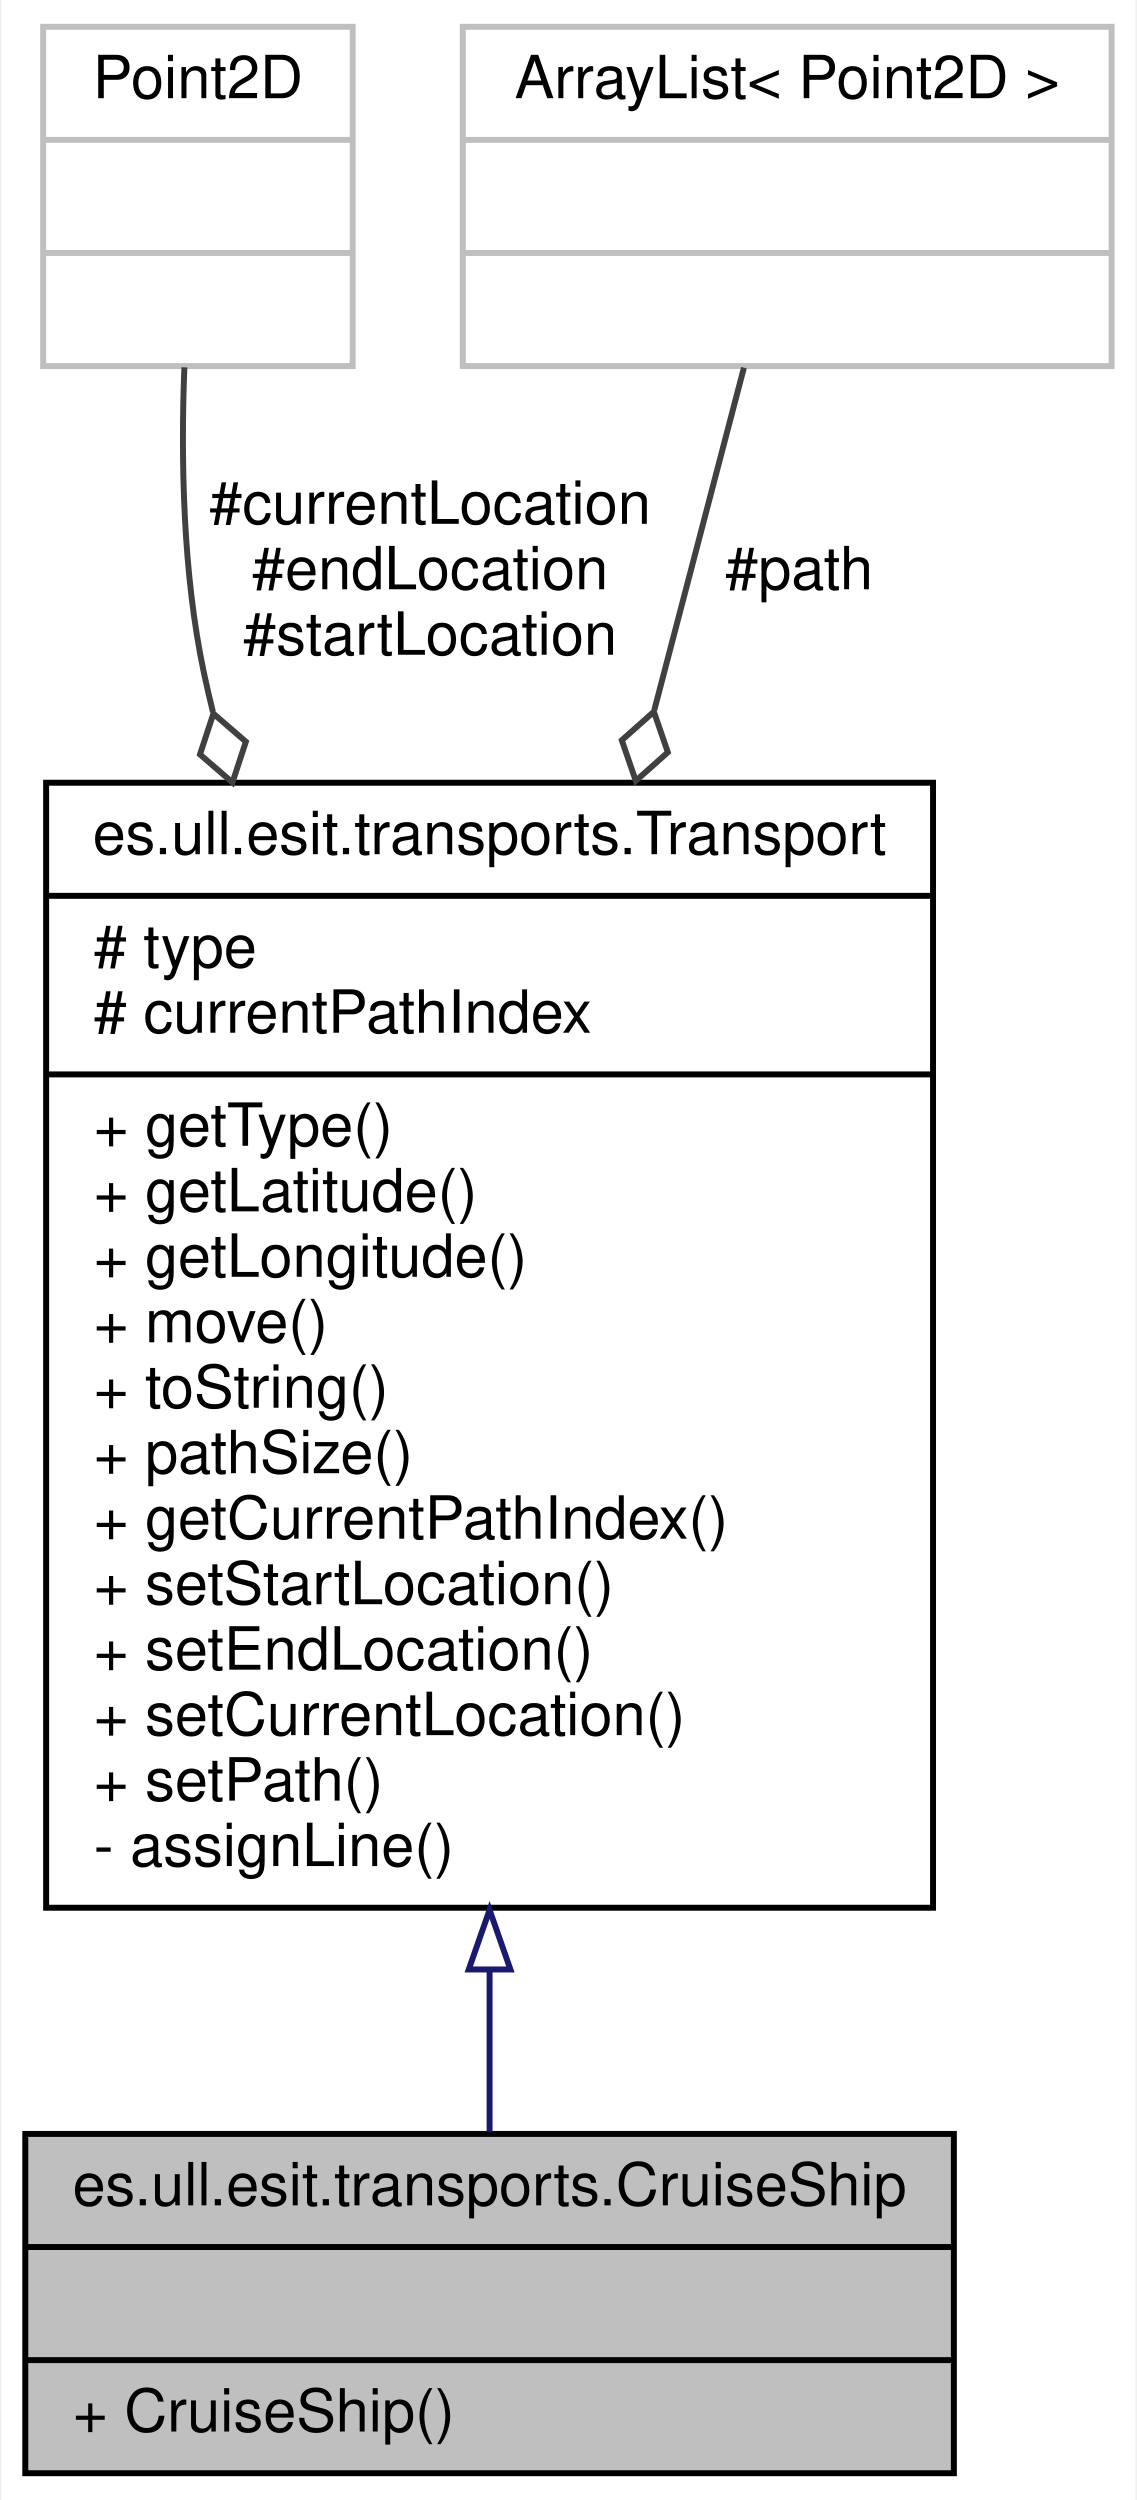
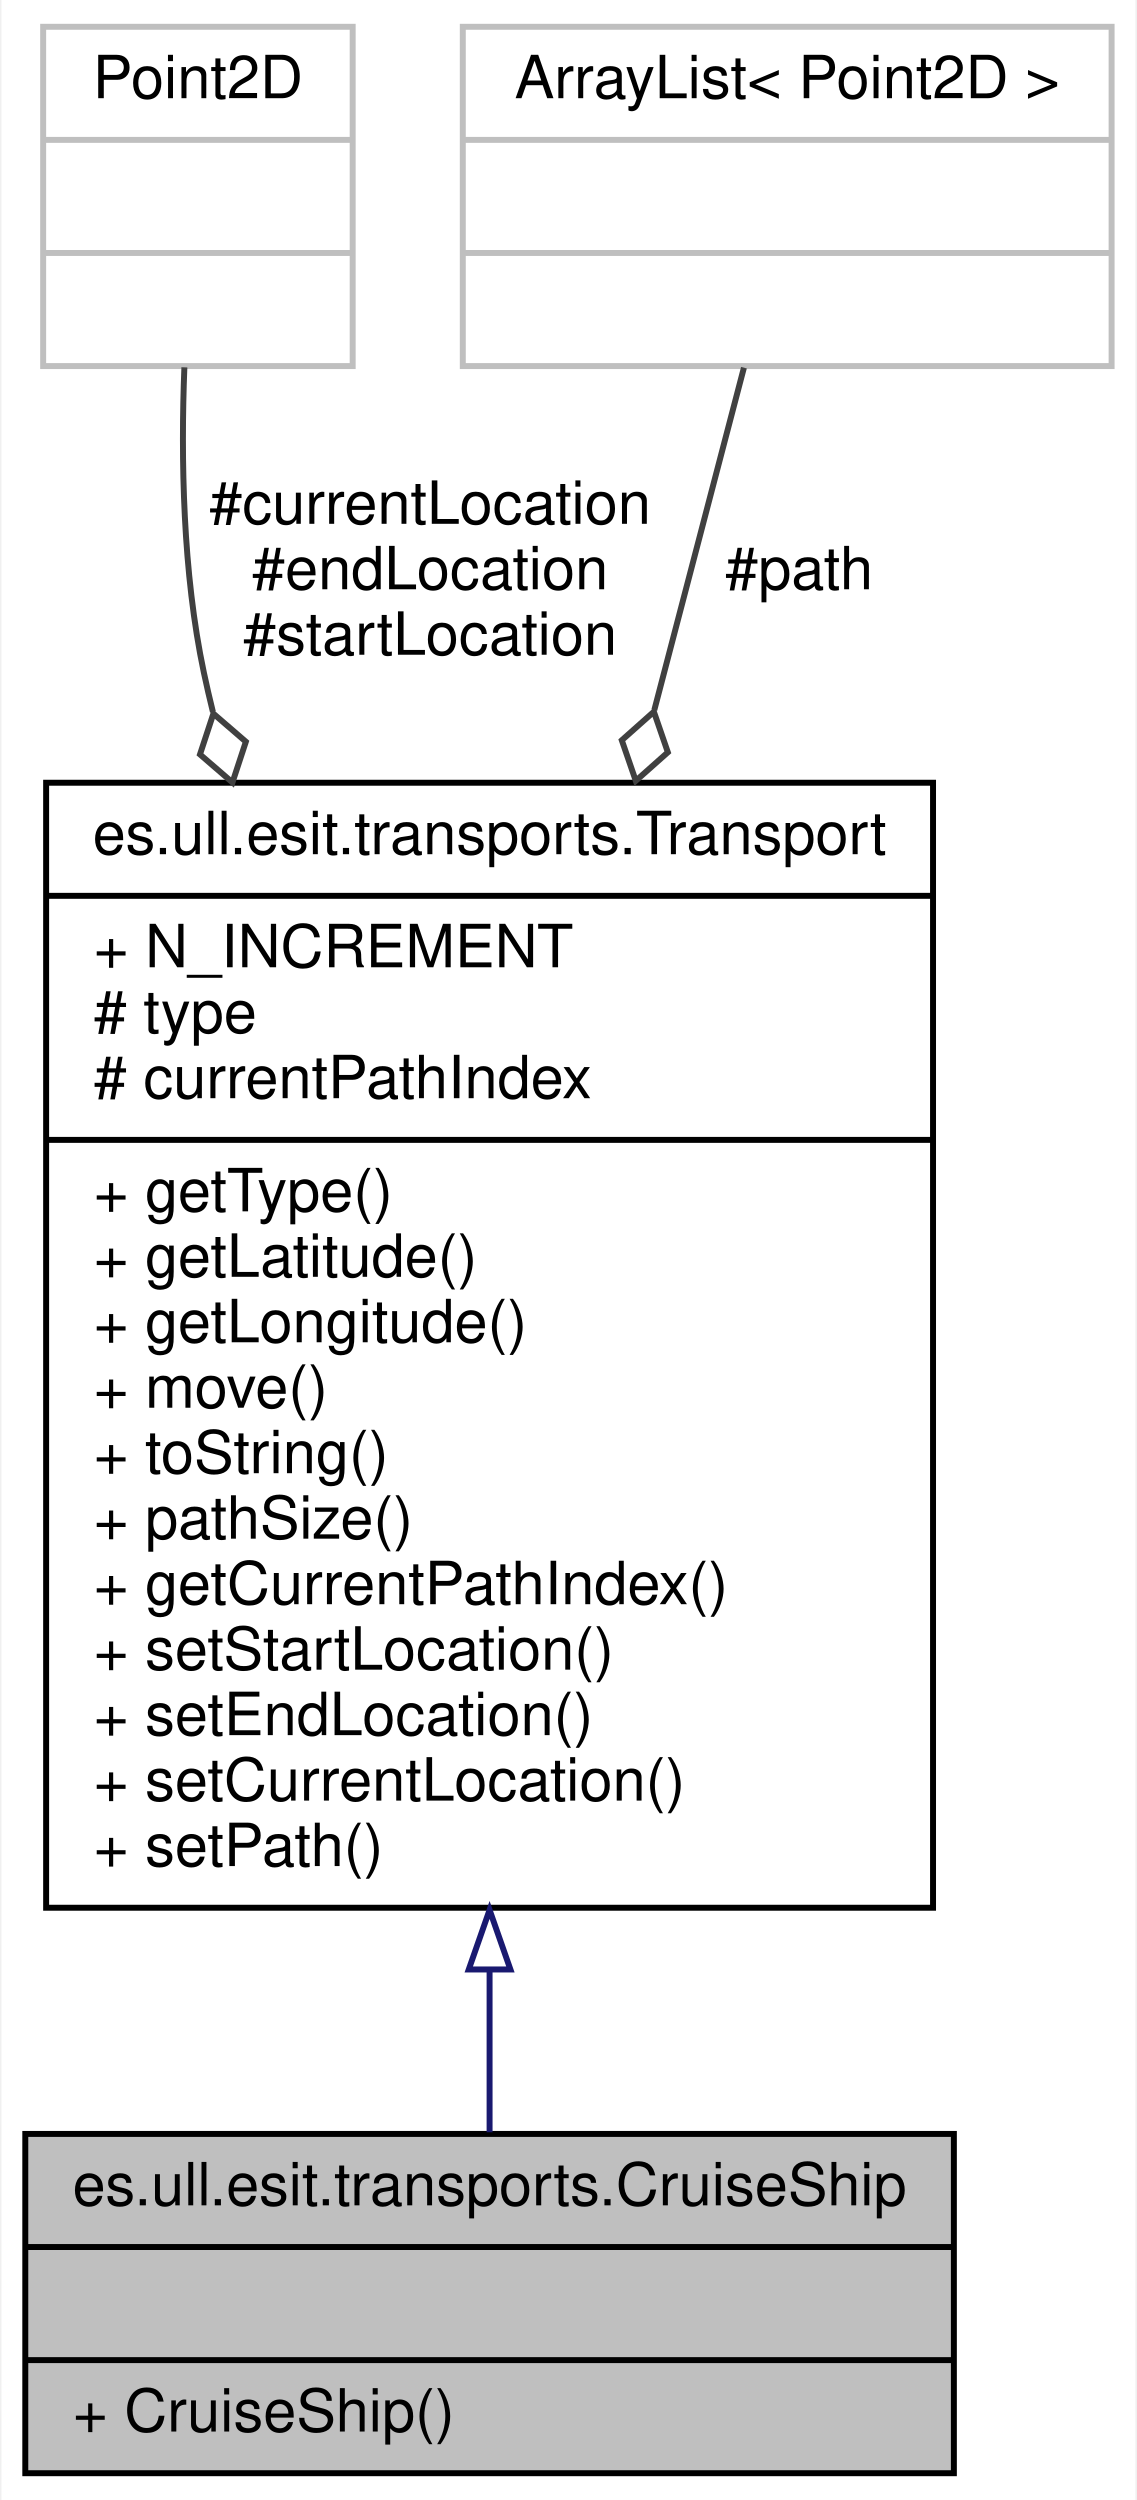
<svg xmlns="http://www.w3.org/2000/svg" xmlns:xlink="http://www.w3.org/1999/xlink" width="191pt" height="420pt" viewBox="0.00 0.00 190.50 420.00">
  <g id="graph0" class="graph" transform="scale(1 1) rotate(0) translate(4 416)">
    <polygon fill="white" stroke="none" points="-4,4 -4,-416 186.5,-416 186.5,4 -4,4" />
    <g id="node1" class="node">
      <polygon fill="#bfbfbf" stroke="black" points="0,-0.5 0,-57.5 156,-57.5 156,-0.5 0,-0.5" />
      <text text-anchor="middle" x="78" y="-45.5" font-family="Helvetica,sans-Serif" font-size="10.00">es.ull.esit.transports.CruiseShip</text>
      <polyline fill="none" stroke="black" points="0,-38.5 156,-38.5 " />
      <text text-anchor="middle" x="78" y="-26.5" font-family="Helvetica,sans-Serif" font-size="10.00"> </text>
      <polyline fill="none" stroke="black" points="0,-19.5 156,-19.5 " />
      <text text-anchor="start" x="8" y="-7.5" font-family="Helvetica,sans-Serif" font-size="10.00">+ CruiseShip()</text>
    </g>
    <g id="node2" class="node">
      <g id="a_node2">
        <a xlink:href="classes_1_1ull_1_1esit_1_1transports_1_1_transport.html" target="_top" xlink:title="Abstract class to represent a transport. ">
          <polygon fill="white" stroke="black" points="3.5,-95.5 3.5,-284.5 152.5,-284.5 152.5,-95.5 3.5,-95.5" />
          <text text-anchor="middle" x="78" y="-272.5" font-family="Helvetica,sans-Serif" font-size="10.00">es.ull.esit.transports.Transport</text>
          <polyline fill="none" stroke="black" points="3.5,-265.5 152.5,-265.5 " />
-           <text text-anchor="start" x="11.5" y="-253.5" font-family="Helvetica,sans-Serif" font-size="10.00"># type</text>
-           <text text-anchor="start" x="11.5" y="-242.5" font-family="Helvetica,sans-Serif" font-size="10.00"># currentPathIndex</text>
-           <polyline fill="none" stroke="black" points="3.5,-235.5 152.5,-235.5 " />
-           <text text-anchor="start" x="11.5" y="-223.5" font-family="Helvetica,sans-Serif" font-size="10.00">+ getType()</text>
-           <text text-anchor="start" x="11.5" y="-212.5" font-family="Helvetica,sans-Serif" font-size="10.00">+ getLatitude()</text>
-           <text text-anchor="start" x="11.5" y="-201.5" font-family="Helvetica,sans-Serif" font-size="10.00">+ getLongitude()</text>
-           <text text-anchor="start" x="11.5" y="-190.5" font-family="Helvetica,sans-Serif" font-size="10.00">+ move()</text>
-           <text text-anchor="start" x="11.5" y="-179.5" font-family="Helvetica,sans-Serif" font-size="10.00">+ toString()</text>
-           <text text-anchor="start" x="11.5" y="-168.5" font-family="Helvetica,sans-Serif" font-size="10.00">+ pathSize()</text>
-           <text text-anchor="start" x="11.5" y="-157.5" font-family="Helvetica,sans-Serif" font-size="10.00">+ getCurrentPathIndex()</text>
-           <text text-anchor="start" x="11.5" y="-146.5" font-family="Helvetica,sans-Serif" font-size="10.00">+ setStartLocation()</text>
-           <text text-anchor="start" x="11.5" y="-135.5" font-family="Helvetica,sans-Serif" font-size="10.00">+ setEndLocation()</text>
-           <text text-anchor="start" x="11.5" y="-124.5" font-family="Helvetica,sans-Serif" font-size="10.00">+ setCurrentLocation()</text>
-           <text text-anchor="start" x="11.5" y="-113.5" font-family="Helvetica,sans-Serif" font-size="10.00">+ setPath()</text>
-           <text text-anchor="start" x="11.5" y="-102.5" font-family="Helvetica,sans-Serif" font-size="10.00">- assignLine()</text>
+           <text text-anchor="start" x="11.5" y="-253.5" font-family="Helvetica,sans-Serif" font-size="10.00">+ N_INCREMENT</text>
+           <text text-anchor="start" x="11.5" y="-242.5" font-family="Helvetica,sans-Serif" font-size="10.00"># type</text>
+           <text text-anchor="start" x="11.5" y="-231.5" font-family="Helvetica,sans-Serif" font-size="10.00"># currentPathIndex</text>
+           <polyline fill="none" stroke="black" points="3.5,-224.5 152.5,-224.5 " />
+           <text text-anchor="start" x="11.5" y="-212.5" font-family="Helvetica,sans-Serif" font-size="10.00">+ getType()</text>
+           <text text-anchor="start" x="11.5" y="-201.5" font-family="Helvetica,sans-Serif" font-size="10.00">+ getLatitude()</text>
+           <text text-anchor="start" x="11.5" y="-190.5" font-family="Helvetica,sans-Serif" font-size="10.00">+ getLongitude()</text>
+           <text text-anchor="start" x="11.5" y="-179.5" font-family="Helvetica,sans-Serif" font-size="10.00">+ move()</text>
+           <text text-anchor="start" x="11.5" y="-168.5" font-family="Helvetica,sans-Serif" font-size="10.00">+ toString()</text>
+           <text text-anchor="start" x="11.5" y="-157.5" font-family="Helvetica,sans-Serif" font-size="10.00">+ pathSize()</text>
+           <text text-anchor="start" x="11.5" y="-146.5" font-family="Helvetica,sans-Serif" font-size="10.00">+ getCurrentPathIndex()</text>
+           <text text-anchor="start" x="11.5" y="-135.5" font-family="Helvetica,sans-Serif" font-size="10.00">+ setStartLocation()</text>
+           <text text-anchor="start" x="11.5" y="-124.5" font-family="Helvetica,sans-Serif" font-size="10.00">+ setEndLocation()</text>
+           <text text-anchor="start" x="11.5" y="-113.5" font-family="Helvetica,sans-Serif" font-size="10.00">+ setCurrentLocation()</text>
+           <text text-anchor="start" x="11.5" y="-102.5" font-family="Helvetica,sans-Serif" font-size="10.00">+ setPath()</text>
        </a>
      </g>
    </g>
    <g id="edge1" class="edge">
      <path fill="none" stroke="midnightblue" d="M78,-85.079C78,-75.187 78,-65.854 78,-57.779" />
      <polygon fill="none" stroke="midnightblue" points="74.5,-85.13 78,-95.13 81.5,-85.13 74.5,-85.13" />
    </g>
    <g id="node3" class="node">
      <polygon fill="white" stroke="#bfbfbf" points="3,-354.5 3,-411.5 55,-411.5 55,-354.5 3,-354.5" />
      <text text-anchor="middle" x="29" y="-399.5" font-family="Helvetica,sans-Serif" font-size="10.00">Point2D</text>
      <polyline fill="none" stroke="#bfbfbf" points="3,-392.5 55,-392.5 " />
      <text text-anchor="middle" x="29" y="-380.5" font-family="Helvetica,sans-Serif" font-size="10.00"> </text>
      <polyline fill="none" stroke="#bfbfbf" points="3,-373.5 55,-373.5 " />
      <text text-anchor="middle" x="29" y="-361.5" font-family="Helvetica,sans-Serif" font-size="10.00"> </text>
    </g>
    <g id="edge2" class="edge">
      <path fill="none" stroke="#404040" d="M26.726,-354.288C26.125,-339.001 26.446,-319.773 30,-303 30.465,-300.806 30.974,-298.602 31.521,-296.391" />
      <polygon fill="none" stroke="#404040" points="31.6,-296.108 29.346,-289.258 34.803,-284.543 37.056,-291.393 31.6,-296.108" />
      <text text-anchor="middle" x="68" y="-328" font-family="Helvetica,sans-Serif" font-size="10.00"> #currentLocation</text>
      <text text-anchor="middle" x="68" y="-317" font-family="Helvetica,sans-Serif" font-size="10.00">#endLocation</text>
      <text text-anchor="middle" x="68" y="-306" font-family="Helvetica,sans-Serif" font-size="10.00">#startLocation</text>
    </g>
    <g id="node4" class="node">
      <polygon fill="white" stroke="#bfbfbf" points="73.5,-354.5 73.5,-411.5 182.5,-411.5 182.5,-354.5 73.5,-354.5" />
      <text text-anchor="middle" x="128" y="-399.5" font-family="Helvetica,sans-Serif" font-size="10.00">ArrayList&lt; Point2D &gt;</text>
      <polyline fill="none" stroke="#bfbfbf" points="73.5,-392.5 182.5,-392.5 " />
      <text text-anchor="middle" x="128" y="-380.5" font-family="Helvetica,sans-Serif" font-size="10.00"> </text>
      <polyline fill="none" stroke="#bfbfbf" points="73.5,-373.5 182.5,-373.5 " />
      <text text-anchor="middle" x="128" y="-361.5" font-family="Helvetica,sans-Serif" font-size="10.00"> </text>
    </g>
    <g id="edge3" class="edge">
      <path fill="none" stroke="#404040" d="M120.73,-354.227C116.639,-338.601 111.244,-317.99 105.669,-296.696" />
      <polygon fill="none" stroke="#404040" points="105.6,-296.431 100.211,-291.64 102.561,-284.822 107.95,-289.614 105.6,-296.431" />
      <text text-anchor="middle" x="130" y="-317" font-family="Helvetica,sans-Serif" font-size="10.00"> #path</text>
    </g>
  </g>
</svg>
